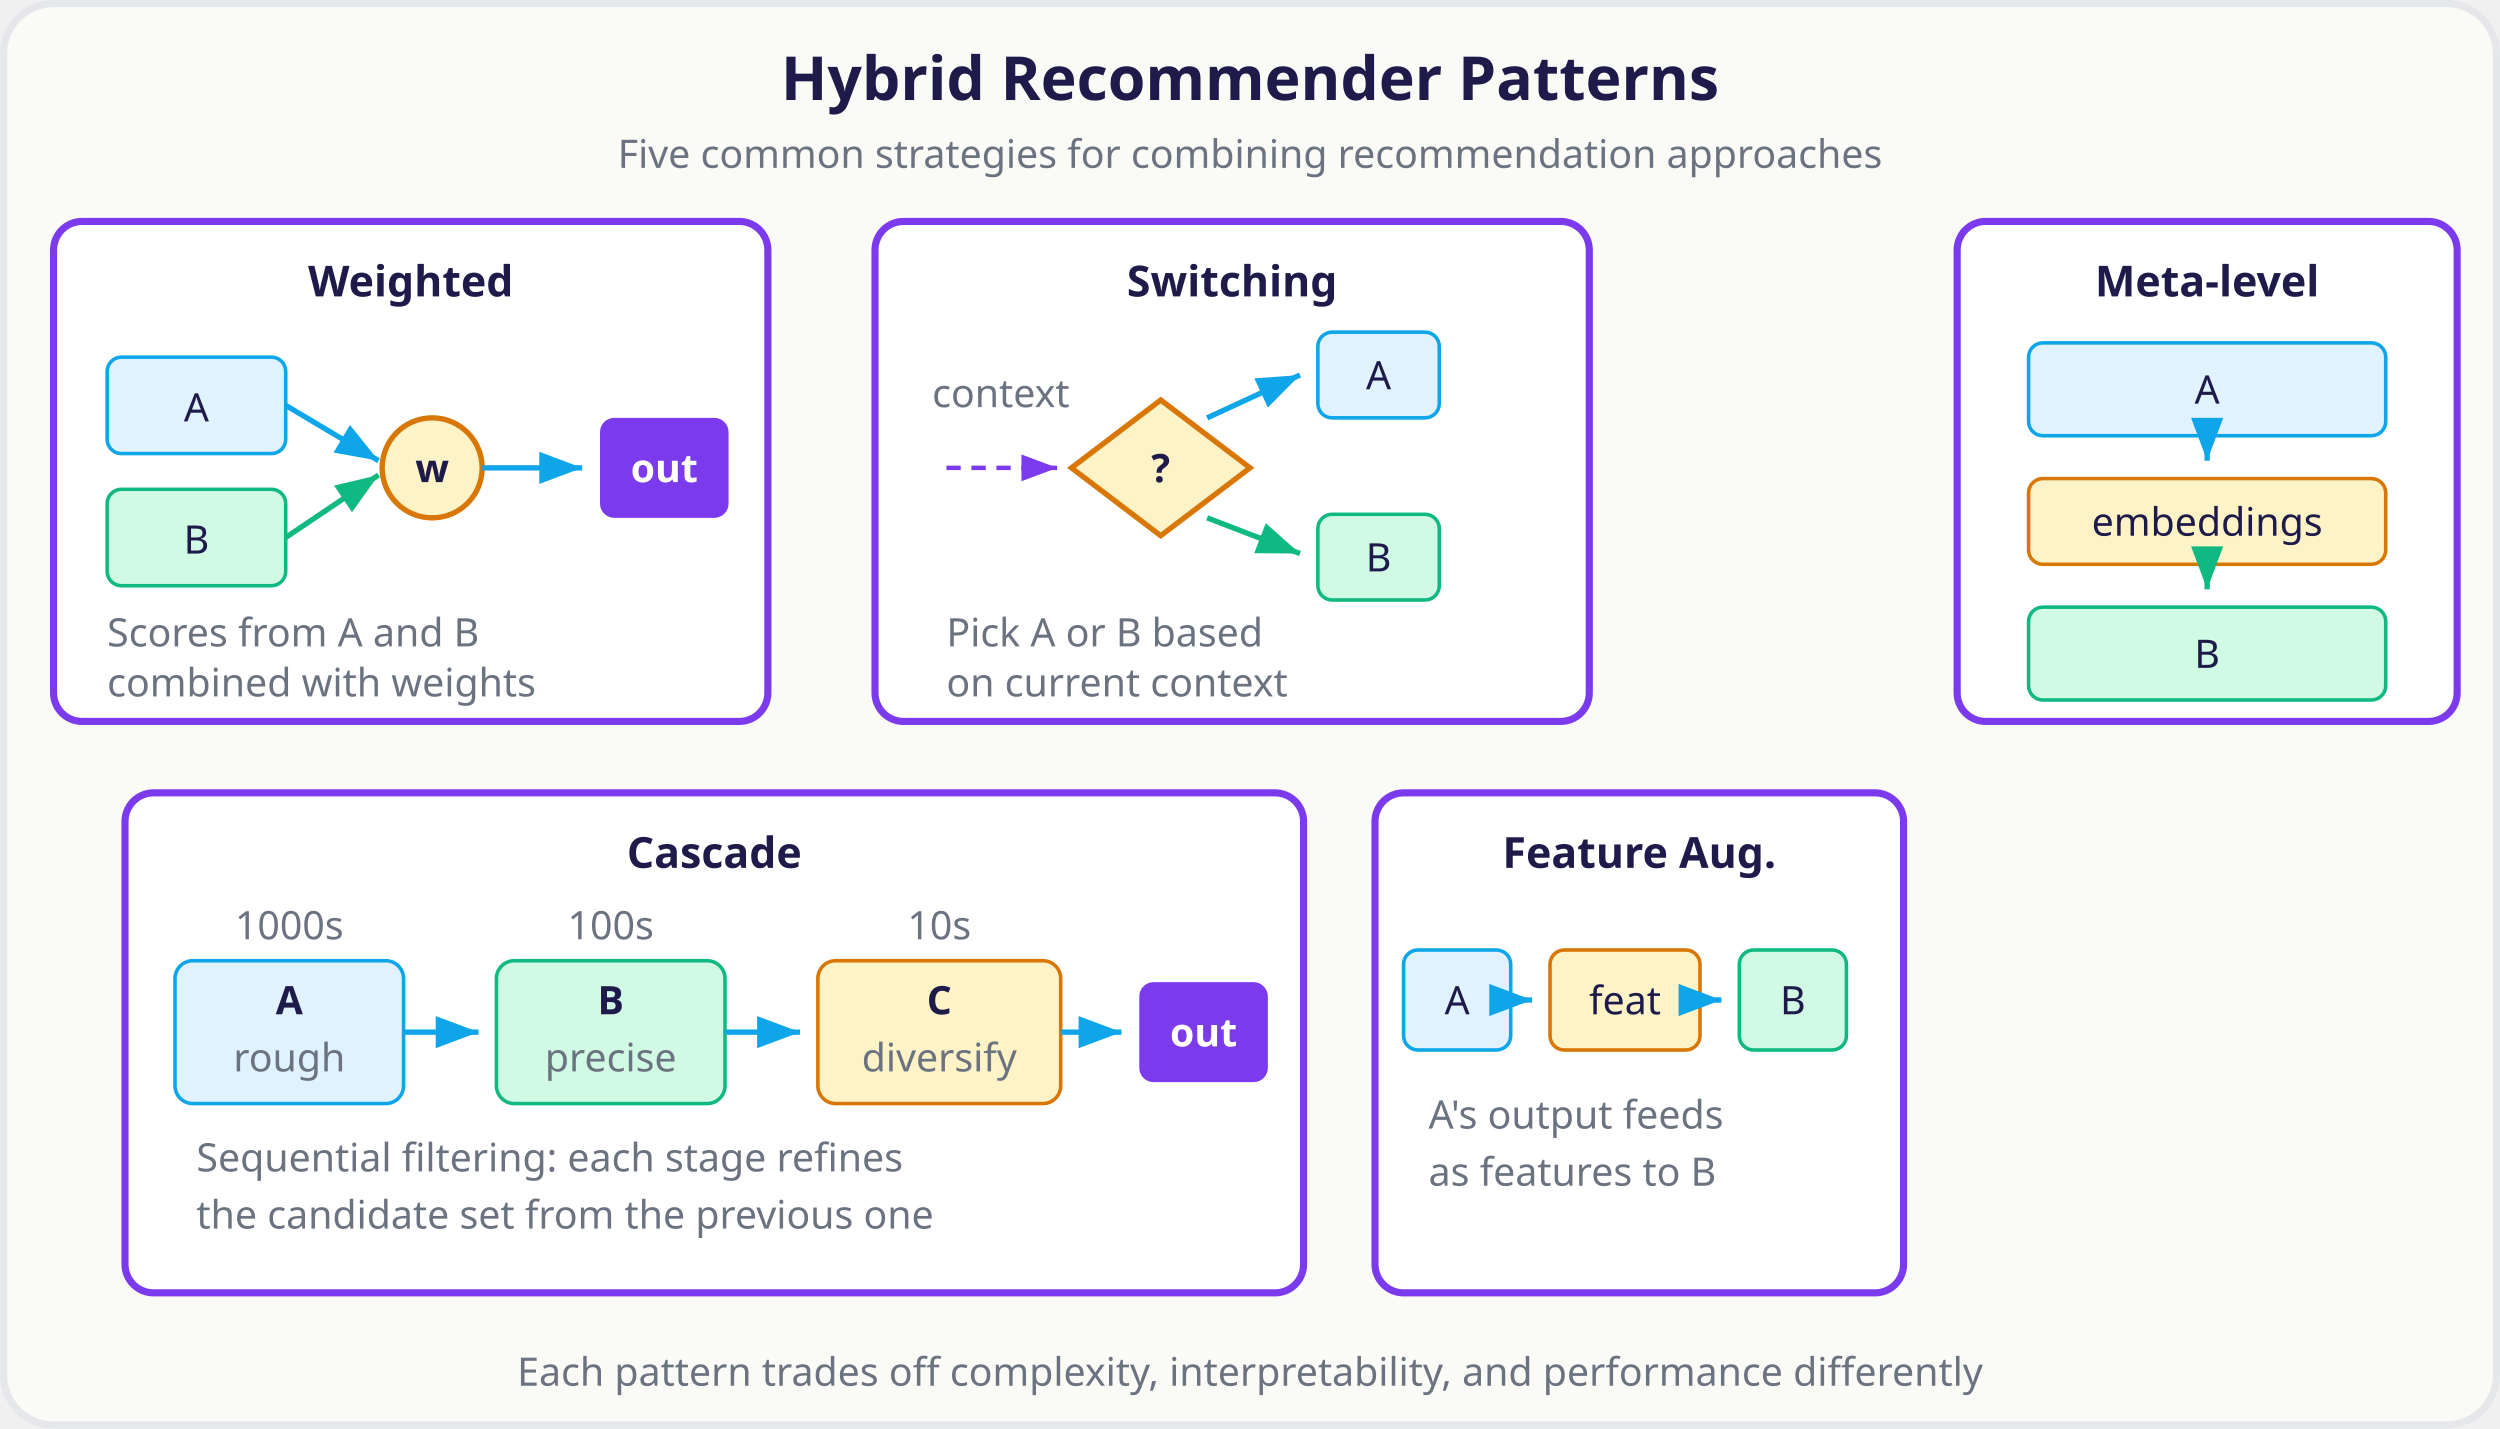
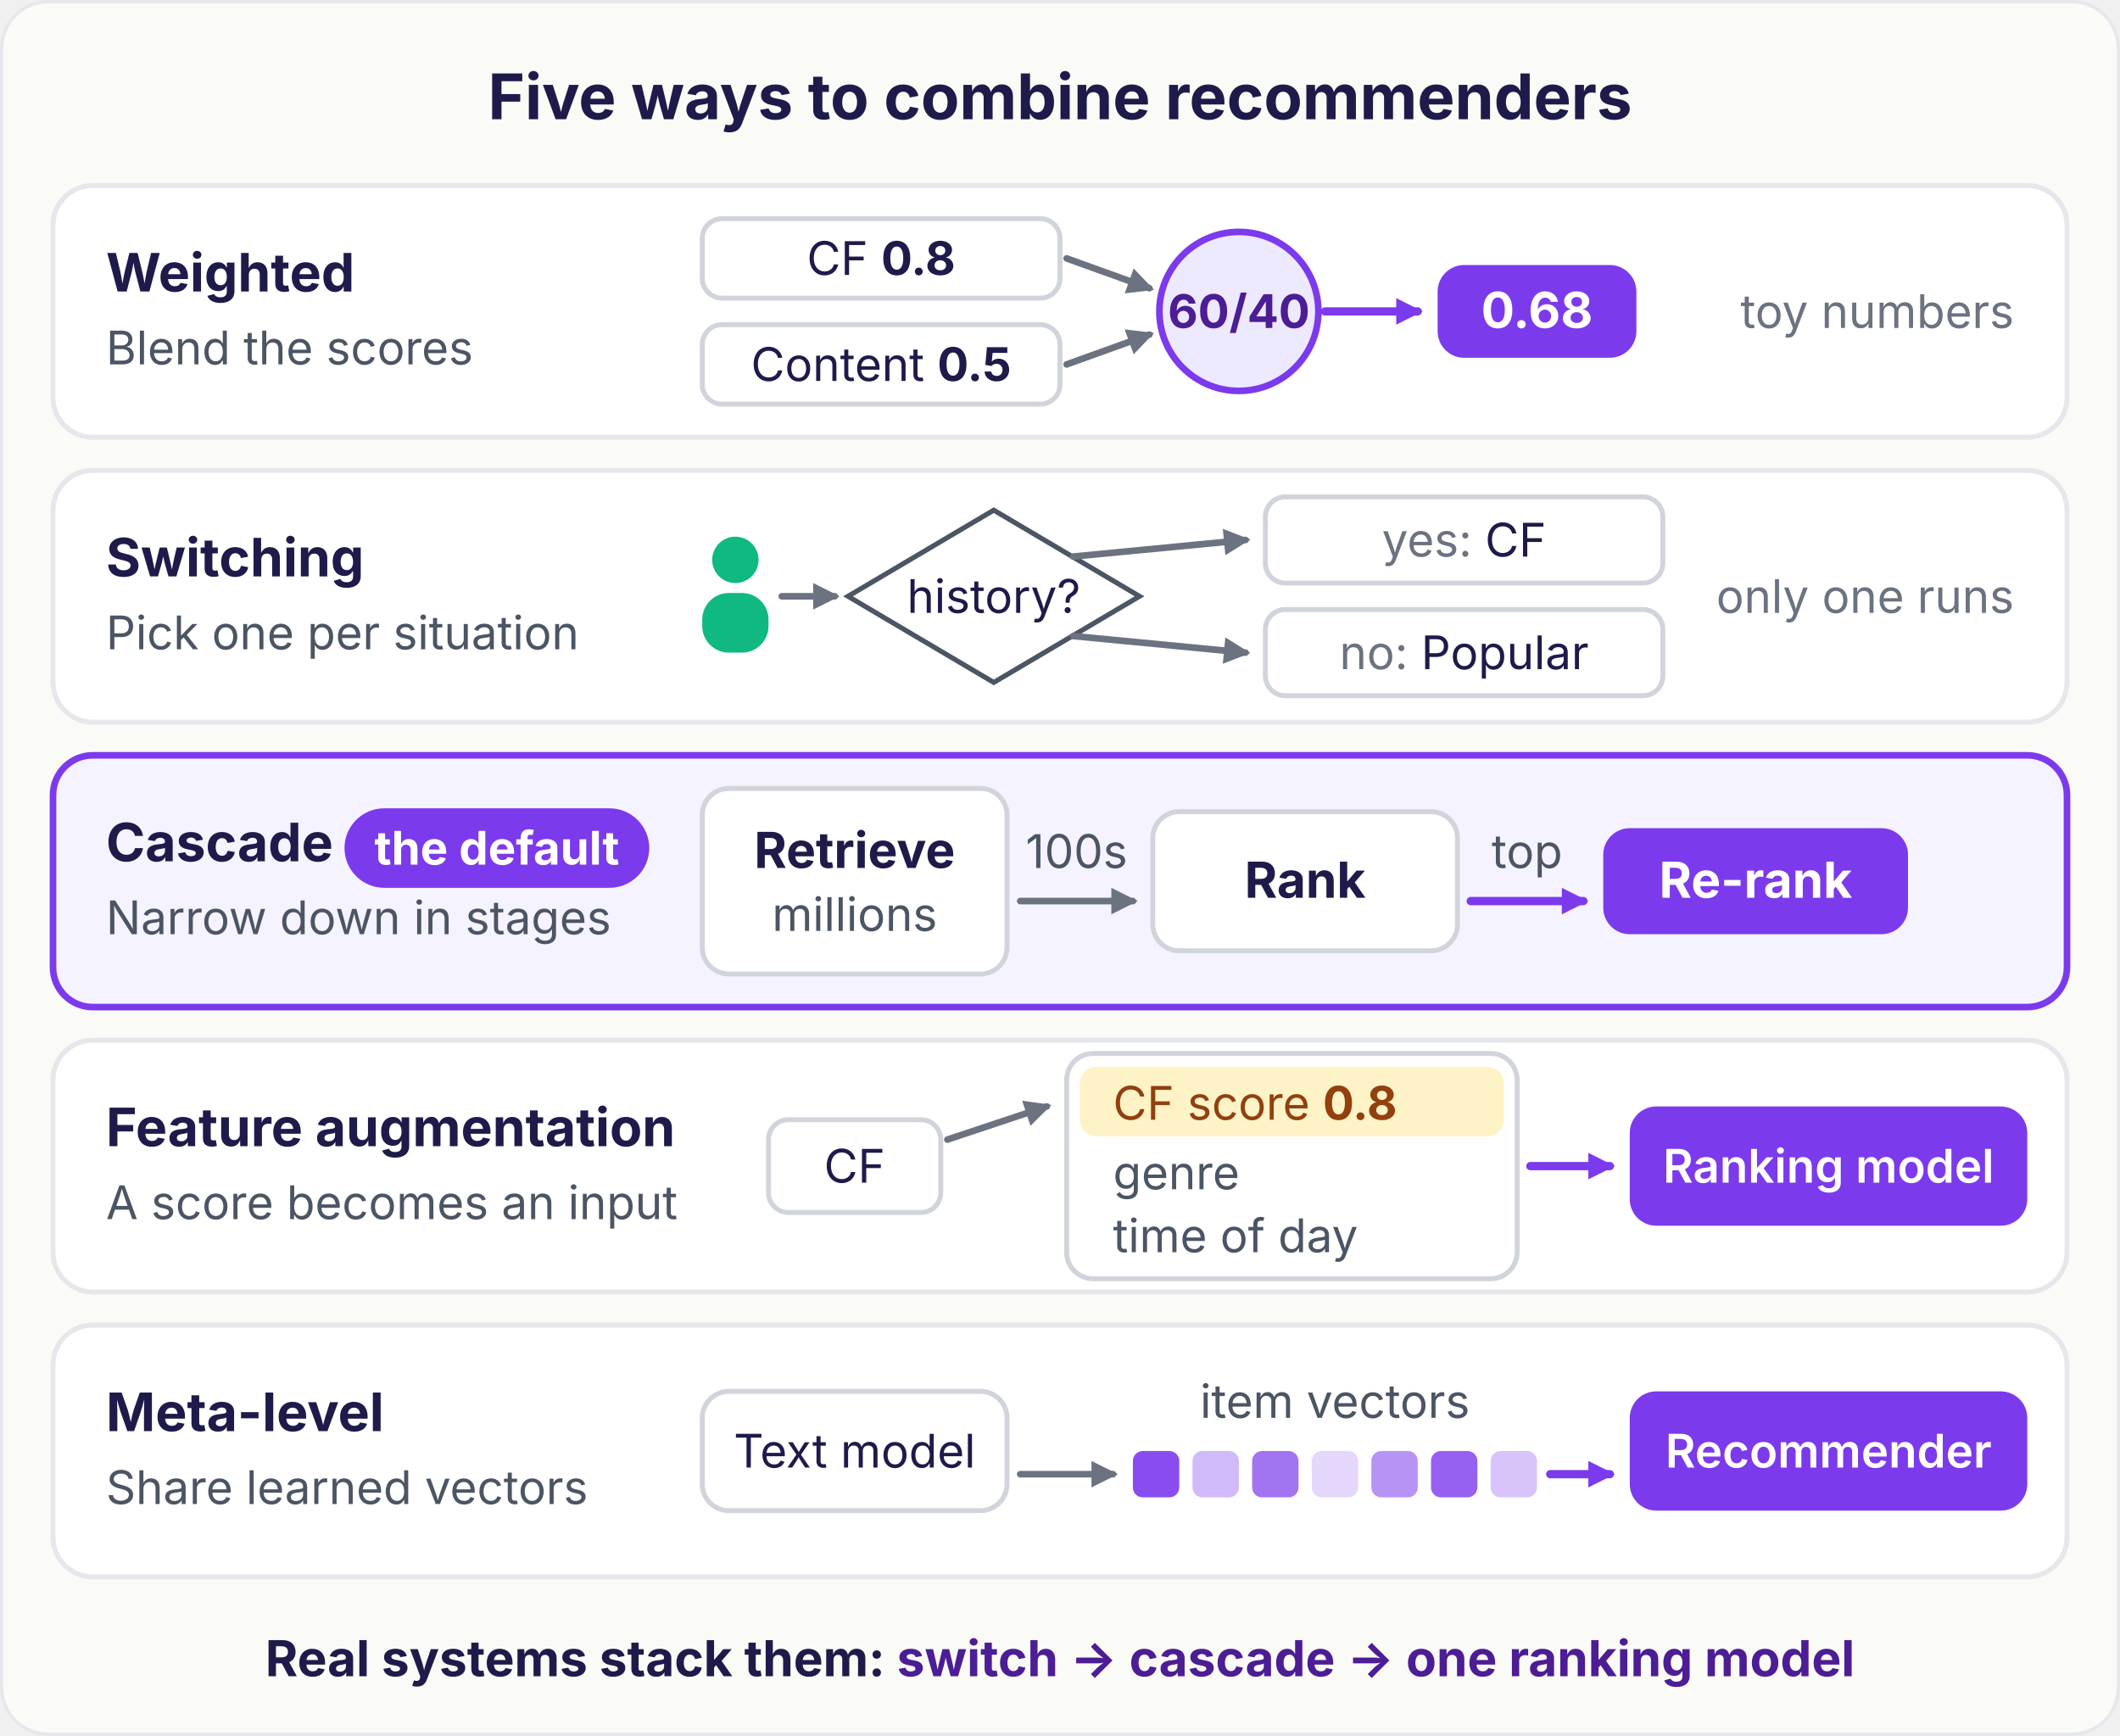
- <svg xmlns="http://www.w3.org/2000/svg" viewBox="0 0 700 400" width="700" height="400" font-family="system-ui, sans-serif">
+ <svg xmlns="http://www.w3.org/2000/svg" viewBox="0 0 640 524" font-family="system-ui, -apple-system, 'Segoe UI', sans-serif" role="img" aria-labelledby="pb128-title pb128-desc">
  <defs>
-     <marker id="arr" markerWidth="8" markerHeight="6" refX="8" refY="3" orient="auto">
-       <path d="M0,0 L8,3 L0,6 Z" fill="#0EA5E9" />
+     <marker id="pb128-ag" markerWidth="8" markerHeight="8" refX="6.5" refY="4" orient="auto" markerUnits="userSpaceOnUse">
+       <path d="M0 0 L8 4 L0 8 Z" fill="#6B7280" />
    </marker>
-     <marker id="arrGreen" markerWidth="8" markerHeight="6" refX="8" refY="3" orient="auto">
-       <path d="M0,0 L8,3 L0,6 Z" fill="#10B981" />
-     </marker>
-     <marker id="arrDark" markerWidth="8" markerHeight="6" refX="8" refY="3" orient="auto">
-       <path d="M0,0 L8,3 L0,6 Z" fill="#7C3AED" />
+     <marker id="pb128-ap" markerWidth="8" markerHeight="8" refX="6.5" refY="4" orient="auto" markerUnits="userSpaceOnUse">
+       <path d="M0 0 L8 4 L0 8 Z" fill="#7C3AED" />
    </marker>
  </defs>
-   <rect x="1" y="1" width="698" height="398" rx="14" fill="#FAFAF7" stroke="#E5E7EB" stroke-width="2" />
-   <text x="350" y="28" text-anchor="middle" font-size="17" font-weight="700" fill="#1E1B4B">Hybrid Recommender Patterns</text>
-   <text x="350" y="47" text-anchor="middle" font-size="11" fill="#6B7280">Five common strategies for combining recommendation approaches</text>
-   <g transform="translate(15,62)">
-     <rect width="200" height="140" rx="8" fill="#FFFFFF" stroke="#7C3AED" stroke-width="2" />
-     <text x="100" y="21" text-anchor="middle" font-size="12" font-weight="700" fill="#1E1B4B">Weighted</text>
-     <rect x="15" y="38" width="50" height="27" rx="4" fill="#E0F2FE" stroke="#0EA5E9" />
-     <text x="40" y="56" text-anchor="middle" font-size="11" fill="#1E1B4B">A</text>
-     <rect x="15" y="75" width="50" height="27" rx="4" fill="#D1FAE5" stroke="#10B981" />
-     <text x="40" y="93" text-anchor="middle" font-size="11" fill="#1E1B4B">B</text>
-     <line x1="65" y1="51.5" x2="91" y2="67" stroke="#0EA5E9" stroke-width="1.5" marker-end="url(#arr)" />
-     <line x1="65" y1="88.5" x2="91" y2="71" stroke="#10B981" stroke-width="1.5" marker-end="url(#arrGreen)" />
-     <circle cx="106" cy="69" r="14" fill="#FEF3C7" stroke="#D97706" stroke-width="1.5" />
-     <text x="106" y="73" text-anchor="middle" font-size="11" font-weight="700" fill="#1E1B4B">w</text>
-     <line x1="120" y1="69" x2="148" y2="69" stroke="#0EA5E9" stroke-width="1.5" marker-end="url(#arr)" />
-     <rect x="153" y="55" width="36" height="28" rx="4" fill="#7C3AED" />
-     <text x="171" y="73" text-anchor="middle" font-size="11" font-weight="700" fill="#FFFFFF">out</text>
-     <text x="15" y="119" font-size="11" fill="#6B7280">Scores from A and B</text>
-     <text x="15" y="133" font-size="11" fill="#6B7280">combined with weights</text>
+   <rect x=".5" y=".5" width="639" height="523" rx="14" fill="#FAFAF7" stroke="#E5E7EB" />
+   <text x="320" y="36" text-anchor="middle" font-size="19" font-weight="700" fill="#1E1B4B">Five ways to combine recommenders</text>
+   <g transform="translate(16,56)">
+     <rect width="608" height="76" rx="12" fill="#FFFFFF" stroke="#E5E7EB" stroke-width="1.5" />
+     <text x="16" y="32" font-size="16" font-weight="700" fill="#1E1B4B">Weighted</text>
+     <text x="16" y="54" font-size="14" fill="#4B5563">Blend the scores</text>
+     <rect x="196" y="10" width="108" height="24" rx="6" fill="#FFFFFF" stroke="#D1D5DB" stroke-width="1.5" />
+     <text x="250" y="27" text-anchor="middle" font-size="14" fill="#1E1B4B">CF <tspan font-weight="700">0.8</tspan>
+     </text>
+     <rect x="196" y="42" width="108" height="24" rx="6" fill="#FFFFFF" stroke="#D1D5DB" stroke-width="1.5" />
+     <text x="250" y="59" text-anchor="middle" font-size="14" fill="#1E1B4B">Content <tspan font-weight="700">0.5</tspan>
+     </text>
+     <line x1="306" y1="22" x2="331" y2="31" stroke="#6B7280" stroke-width="2" stroke-linecap="round" marker-end="url(#pb128-ag)" />
+     <line x1="306" y1="54" x2="331" y2="45" stroke="#6B7280" stroke-width="2" stroke-linecap="round" marker-end="url(#pb128-ag)" />
+     <circle cx="358" cy="38" r="24" fill="#EDE9FE" stroke="#7C3AED" stroke-width="2" />
+     <text x="358" y="43" text-anchor="middle" font-size="14" font-weight="700" fill="#4C1D95">60/40</text>
+     <line x1="384" y1="38" x2="412" y2="38" stroke="#7C3AED" stroke-width="2.5" stroke-linecap="round" marker-end="url(#pb128-ap)" />
+     <rect x="418" y="24" width="60" height="28" rx="8" fill="#7C3AED" />
+     <text x="448" y="43" text-anchor="middle" font-size="15" font-weight="700" fill="#FFFFFF">0.68</text>
+     <text x="592" y="43" text-anchor="end" font-size="14" fill="#6B7280">toy numbers</text>
  </g>
-   <g transform="translate(245,62)">
-     <rect width="200" height="140" rx="8" fill="#FFFFFF" stroke="#7C3AED" stroke-width="2" />
-     <text x="100" y="21" text-anchor="middle" font-size="12" font-weight="700" fill="#1E1B4B">Switching</text>
-     <polygon points="55,69 80,50 105,69 80,88" fill="#FEF3C7" stroke="#D97706" stroke-width="1.5" />
-     <text x="80" y="73" text-anchor="middle" font-size="11" font-weight="700" fill="#1E1B4B">?</text>
-     <line x1="93" y1="55" x2="119" y2="43" stroke="#0EA5E9" stroke-width="1.5" marker-end="url(#arr)" />
-     <rect x="124" y="31" width="34" height="24" rx="4" fill="#E0F2FE" stroke="#0EA5E9" />
-     <text x="141" y="47" text-anchor="middle" font-size="11" fill="#1E1B4B">A</text>
-     <line x1="93" y1="83" x2="119" y2="93" stroke="#10B981" stroke-width="1.5" marker-end="url(#arrGreen)" />
-     <rect x="124" y="82" width="34" height="24" rx="4" fill="#D1FAE5" stroke="#10B981" />
-     <text x="141" y="98" text-anchor="middle" font-size="11" fill="#1E1B4B">B</text>
-     <line x1="20" y1="69" x2="51" y2="69" stroke="#7C3AED" stroke-width="1.25" stroke-dasharray="4,3" marker-end="url(#arrDark)" />
-     <text x="16" y="52" font-size="11" fill="#6B7280">context</text>
-     <text x="20" y="119" font-size="11" fill="#6B7280">Pick A or B based</text>
-     <text x="20" y="133" font-size="11" fill="#6B7280">on current context</text>
+   <g transform="translate(16,142)">
+     <rect width="608" height="76" rx="12" fill="#FFFFFF" stroke="#E5E7EB" stroke-width="1.5" />
+     <text x="16" y="32" font-size="16" font-weight="700" fill="#1E1B4B">Switching</text>
+     <text x="16" y="54" font-size="14" fill="#4B5563">Pick one per situation</text>
+     <circle cx="206" cy="27" r="7" fill="#10B981" />
+     <rect x="196" y="37" width="20" height="18" rx="8" fill="#10B981" />
+     <line x1="220" y1="38" x2="236" y2="38" stroke="#6B7280" stroke-width="2" stroke-linecap="round" marker-end="url(#pb128-ag)" />
+     <polygon points="240,38 284,12 328,38 284,64" fill="#FFFFFF" stroke="#4B5563" stroke-width="1.5" />
+     <text x="284" y="43" text-anchor="middle" font-size="14" fill="#1E1B4B">history?</text>
+     <line x1="308" y1="26" x2="360" y2="21" stroke="#6B7280" stroke-width="2" stroke-linecap="round" marker-end="url(#pb128-ag)" />
+     <line x1="308" y1="50" x2="360" y2="55" stroke="#6B7280" stroke-width="2" stroke-linecap="round" marker-end="url(#pb128-ag)" />
+     <rect x="366" y="8" width="120" height="26" rx="6" fill="#FFFFFF" stroke="#D1D5DB" stroke-width="1.5" />
+     <text x="426" y="26" text-anchor="middle" font-size="14" fill="#1E1B4B">
+       <tspan fill="#6B7280">yes:</tspan> CF</text>
+     <rect x="366" y="42" width="120" height="26" rx="6" fill="#FFFFFF" stroke="#D1D5DB" stroke-width="1.5" />
+     <text x="426" y="60" text-anchor="middle" font-size="14" fill="#1E1B4B">
+       <tspan fill="#6B7280">no:</tspan> Popular</text>
+     <text x="592" y="43" text-anchor="end" font-size="14" fill="#6B7280">only one runs</text>
  </g>
-   <g transform="translate(35,222)">
-     <rect width="330" height="140" rx="8" fill="#FFFFFF" stroke="#7C3AED" stroke-width="2" />
-     <text x="165" y="21" text-anchor="middle" font-size="12" font-weight="700" fill="#1E1B4B">Cascade</text>
-     <text x="46" y="41" text-anchor="middle" font-size="11" fill="#6B7280">1000s</text>
-     <text x="136" y="41" text-anchor="middle" font-size="11" fill="#6B7280">100s</text>
-     <text x="228" y="41" text-anchor="middle" font-size="11" fill="#6B7280">10s</text>
-     <rect x="14" y="47" width="64" height="40" rx="5" fill="#E0F2FE" stroke="#0EA5E9" />
-     <text x="46" y="62" text-anchor="middle" font-size="11" font-weight="700" fill="#1E1B4B">A</text>
-     <text x="46" y="78" text-anchor="middle" font-size="11" fill="#6B7280">rough</text>
-     <line x1="78" y1="67" x2="99" y2="67" stroke="#0EA5E9" stroke-width="1.5" marker-end="url(#arr)" />
-     <rect x="104" y="47" width="64" height="40" rx="5" fill="#D1FAE5" stroke="#10B981" />
-     <text x="136" y="62" text-anchor="middle" font-size="11" font-weight="700" fill="#1E1B4B">B</text>
-     <text x="136" y="78" text-anchor="middle" font-size="11" fill="#6B7280">precise</text>
-     <line x1="168" y1="67" x2="189" y2="67" stroke="#0EA5E9" stroke-width="1.5" marker-end="url(#arr)" />
-     <rect x="194" y="47" width="68" height="40" rx="5" fill="#FEF3C7" stroke="#D97706" />
-     <text x="228" y="62" text-anchor="middle" font-size="11" font-weight="700" fill="#1E1B4B">C</text>
-     <text x="228" y="78" text-anchor="middle" font-size="11" fill="#6B7280">diversify</text>
-     <line x1="262" y1="67" x2="279" y2="67" stroke="#0EA5E9" stroke-width="1.5" marker-end="url(#arr)" />
-     <rect x="284" y="53" width="36" height="28" rx="4" fill="#7C3AED" />
-     <text x="302" y="71" text-anchor="middle" font-size="11" font-weight="700" fill="#FFFFFF">out</text>
-     <text x="20" y="106" font-size="11" fill="#6B7280">Sequential filtering: each stage refines</text>
-     <text x="20" y="122" font-size="11" fill="#6B7280">the candidate set from the previous one</text>
+   <g transform="translate(16,228)">
+     <rect width="608" height="76" rx="12" fill="#F5F3FF" stroke="#7C3AED" stroke-width="2" />
+     <text x="16" y="32" font-size="16" font-weight="700" fill="#1E1B4B">Cascade</text>
+     <rect x="88" y="16" width="92" height="24" rx="12" fill="#7C3AED" />
+     <text x="134" y="33" text-anchor="middle" font-size="14" font-weight="700" fill="#FFFFFF">the default</text>
+     <text x="16" y="54" font-size="14" fill="#4B5563">Narrow down in stages</text>
+     <rect x="196" y="10" width="92" height="56" rx="8" fill="#FFFFFF" stroke="#D1D5DB" stroke-width="1.5" />
+     <text x="242" y="34" text-anchor="middle" font-size="15" font-weight="700" fill="#1E1B4B">Retrieve</text>
+     <text x="242" y="53" text-anchor="middle" font-size="14" fill="#4B5563">millions</text>
+     <line x1="292" y1="44" x2="326" y2="44" stroke="#6B7280" stroke-width="2" stroke-linecap="round" marker-end="url(#pb128-ag)" />
+     <text x="309" y="34" text-anchor="middle" font-size="14" fill="#4B5563">100s</text>
+     <rect x="332" y="17" width="92" height="42" rx="8" fill="#FFFFFF" stroke="#D1D5DB" stroke-width="1.5" />
+     <text x="378" y="43" text-anchor="middle" font-size="15" font-weight="700" fill="#1E1B4B">Rank</text>
+     <line x1="428" y1="44" x2="462" y2="44" stroke="#7C3AED" stroke-width="2.5" stroke-linecap="round" marker-end="url(#pb128-ap)" />
+     <text x="445" y="34" text-anchor="middle" font-size="14" fill="#4B5563">top</text>
+     <rect x="468" y="22" width="92" height="32" rx="8" fill="#7C3AED" />
+     <text x="514" y="43" text-anchor="middle" font-size="15" font-weight="700" fill="#FFFFFF">Re-rank</text>
  </g>
-   <g transform="translate(385,222)">
-     <rect width="148" height="140" rx="8" fill="#FFFFFF" stroke="#7C3AED" stroke-width="2" />
-     <text x="74" y="21" text-anchor="middle" font-size="12" font-weight="700" fill="#1E1B4B">Feature Aug.</text>
-     <rect x="8" y="44" width="30" height="28" rx="4" fill="#E0F2FE" stroke="#0EA5E9" />
-     <text x="23" y="62" text-anchor="middle" font-size="11" fill="#1E1B4B">A</text>
-     <line x1="38" y1="58" x2="44" y2="58" stroke="#0EA5E9" stroke-width="1.5" marker-end="url(#arr)" />
-     <rect x="49" y="44" width="42" height="28" rx="4" fill="#FEF3C7" stroke="#D97706" />
-     <text x="70" y="62" text-anchor="middle" font-size="11" fill="#1E1B4B">feat</text>
-     <line x1="91" y1="58" x2="97" y2="58" stroke="#0EA5E9" stroke-width="1.5" marker-end="url(#arr)" />
-     <rect x="102" y="44" width="30" height="28" rx="4" fill="#D1FAE5" stroke="#10B981" />
-     <text x="117" y="62" text-anchor="middle" font-size="11" fill="#1E1B4B">B</text>
-     <text x="15" y="94" font-size="11" fill="#6B7280">A's output feeds</text>
-     <text x="15" y="110" font-size="11" fill="#6B7280">as features to B</text>
+   <g transform="translate(16,314)">
+     <rect width="608" height="76" rx="12" fill="#FFFFFF" stroke="#E5E7EB" stroke-width="1.5" />
+     <text x="16" y="32" font-size="16" font-weight="700" fill="#1E1B4B">Feature augmentation</text>
+     <text x="16" y="54" font-size="14" fill="#4B5563">A score becomes an input</text>
+     <rect x="216" y="24" width="52" height="28" rx="6" fill="#FFFFFF" stroke="#D1D5DB" stroke-width="1.5" />
+     <text x="242" y="43" text-anchor="middle" font-size="14" fill="#1E1B4B">CF</text>
+     <line x1="270" y1="30" x2="300" y2="20" stroke="#6B7280" stroke-width="2" stroke-linecap="round" marker-end="url(#pb128-ag)" />
+     <rect x="306" y="4" width="136" height="68" rx="8" fill="#FFFFFF" stroke="#D1D5DB" stroke-width="1.5" />
+     <rect x="310" y="8" width="128" height="21" rx="5" fill="#FEF3C7" />
+     <text x="320" y="24" font-size="14" fill="#92400E">CF score <tspan font-weight="700">0.8</tspan>
+     </text>
+     <text x="320" y="45" font-size="14" fill="#4B5563">genre</text>
+     <text x="320" y="64" font-size="14" fill="#4B5563">time of day</text>
+     <line x1="446" y1="38" x2="470" y2="38" stroke="#7C3AED" stroke-width="2.5" stroke-linecap="round" marker-end="url(#pb128-ap)" />
+     <rect x="476" y="20" width="120" height="36" rx="8" fill="#7C3AED" />
+     <text x="536" y="43" text-anchor="middle" font-size="14" font-weight="600" fill="#FFFFFF">Ranking model</text>
  </g>
-   <g transform="translate(548,62)">
-     <rect width="140" height="140" rx="8" fill="#FFFFFF" stroke="#7C3AED" stroke-width="2" />
-     <text x="70" y="21" text-anchor="middle" font-size="12" font-weight="700" fill="#1E1B4B">Meta-level</text>
-     <rect x="20" y="34" width="100" height="26" rx="4" fill="#E0F2FE" stroke="#0EA5E9" />
-     <text x="70" y="51" text-anchor="middle" font-size="11" fill="#1E1B4B">A</text>
-     <line x1="70" y1="60" x2="70" y2="67" stroke="#0EA5E9" stroke-width="1.5" marker-end="url(#arr)" />
-     <rect x="20" y="72" width="100" height="24" rx="4" fill="#FEF3C7" stroke="#D97706" />
-     <text x="70" y="88" text-anchor="middle" font-size="11" fill="#1E1B4B">embeddings</text>
-     <line x1="70" y1="96" x2="70" y2="103" stroke="#10B981" stroke-width="1.5" marker-end="url(#arrGreen)" />
-     <rect x="20" y="108" width="100" height="26" rx="4" fill="#D1FAE5" stroke="#10B981" />
-     <text x="70" y="125" text-anchor="middle" font-size="11" fill="#1E1B4B">B</text>
+   <g transform="translate(16,400)">
+     <rect width="608" height="76" rx="12" fill="#FFFFFF" stroke="#E5E7EB" stroke-width="1.5" />
+     <text x="16" y="32" font-size="16" font-weight="700" fill="#1E1B4B">Meta-level</text>
+     <text x="16" y="54" font-size="14" fill="#4B5563">Share learned vectors</text>
+     <rect x="196" y="20" width="92" height="36" rx="8" fill="#FFFFFF" stroke="#D1D5DB" stroke-width="1.5" />
+     <text x="242" y="43" text-anchor="middle" font-size="14" fill="#1E1B4B">Text model</text>
+     <line x1="292" y1="45" x2="320" y2="45" stroke="#6B7280" stroke-width="2" stroke-linecap="round" marker-end="url(#pb128-ag)" />
+     <g fill="#7C3AED">
+       <rect x="326" y="38" width="14" height="14" rx="3" fill-opacity=".9" />
+       <rect x="344" y="38" width="14" height="14" rx="3" fill-opacity=".35" />
+       <rect x="362" y="38" width="14" height="14" rx="3" fill-opacity=".7" />
+       <rect x="380" y="38" width="14" height="14" rx="3" fill-opacity=".2" />
+       <rect x="398" y="38" width="14" height="14" rx="3" fill-opacity=".55" />
+       <rect x="416" y="38" width="14" height="14" rx="3" fill-opacity=".8" />
+       <rect x="434" y="38" width="14" height="14" rx="3" fill-opacity=".3" />
+     </g>
+     <text x="387" y="28" text-anchor="middle" font-size="14" fill="#4B5563">item vectors</text>
+     <line x1="452" y1="45" x2="470" y2="45" stroke="#7C3AED" stroke-width="2.5" stroke-linecap="round" marker-end="url(#pb128-ap)" />
+     <rect x="476" y="20" width="120" height="36" rx="8" fill="#7C3AED" />
+     <text x="536" y="43" text-anchor="middle" font-size="14" font-weight="600" fill="#FFFFFF">Recommender</text>
  </g>
-   <text x="350" y="388" text-anchor="middle" font-size="11" fill="#6B7280">Each pattern trades off complexity, interpretability, and performance differently</text>
+   <text x="320" y="506" text-anchor="middle" font-size="15" font-weight="700" fill="#1E1B4B">Real systems stack them: <tspan fill="#4C1D95">switch → cascade → one ranking model</tspan>
+   </text>
</svg>
